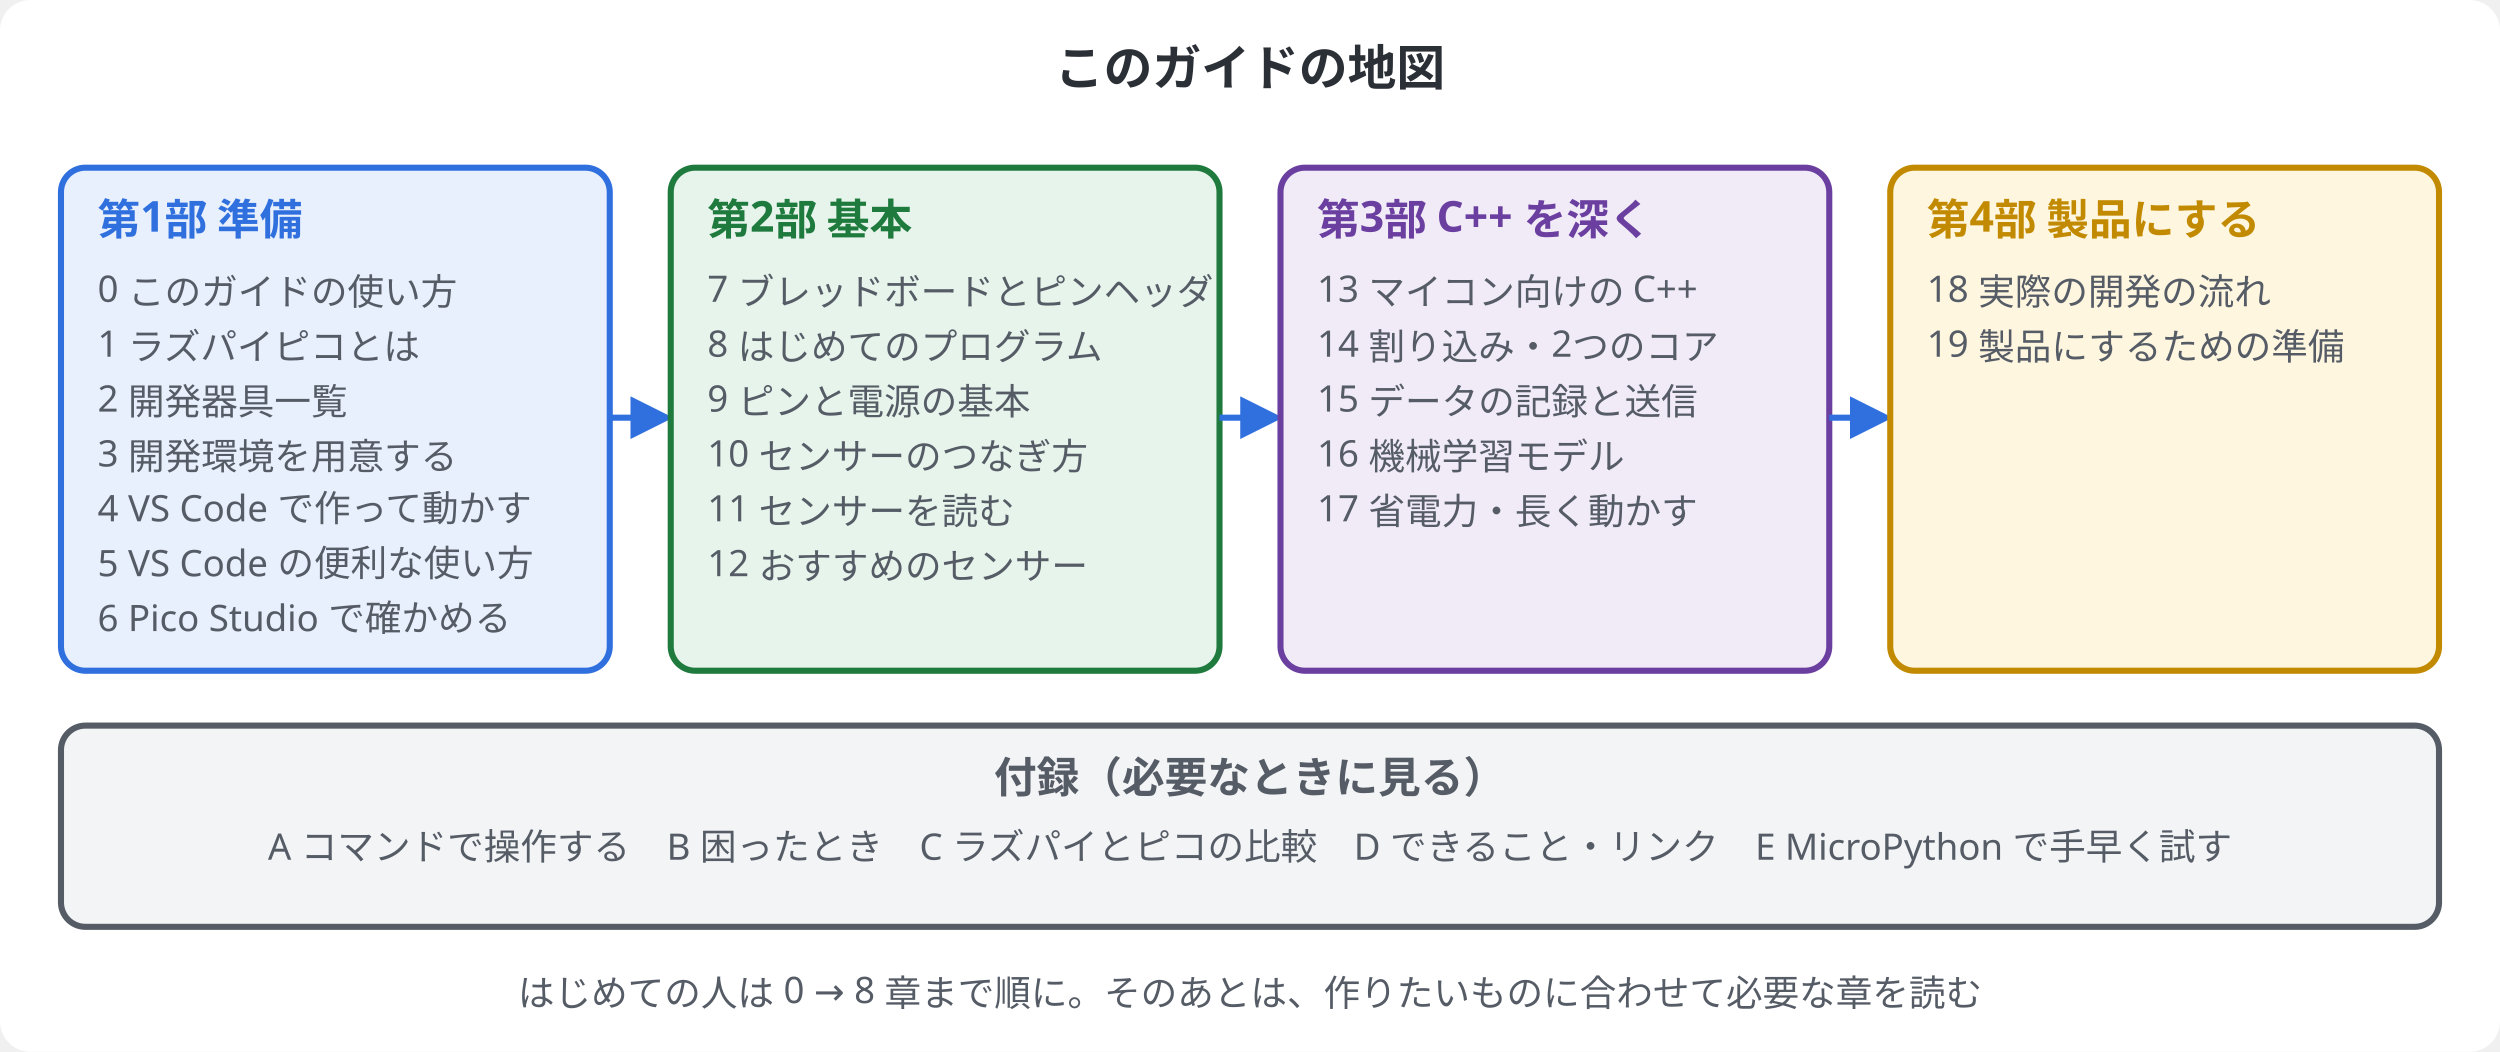
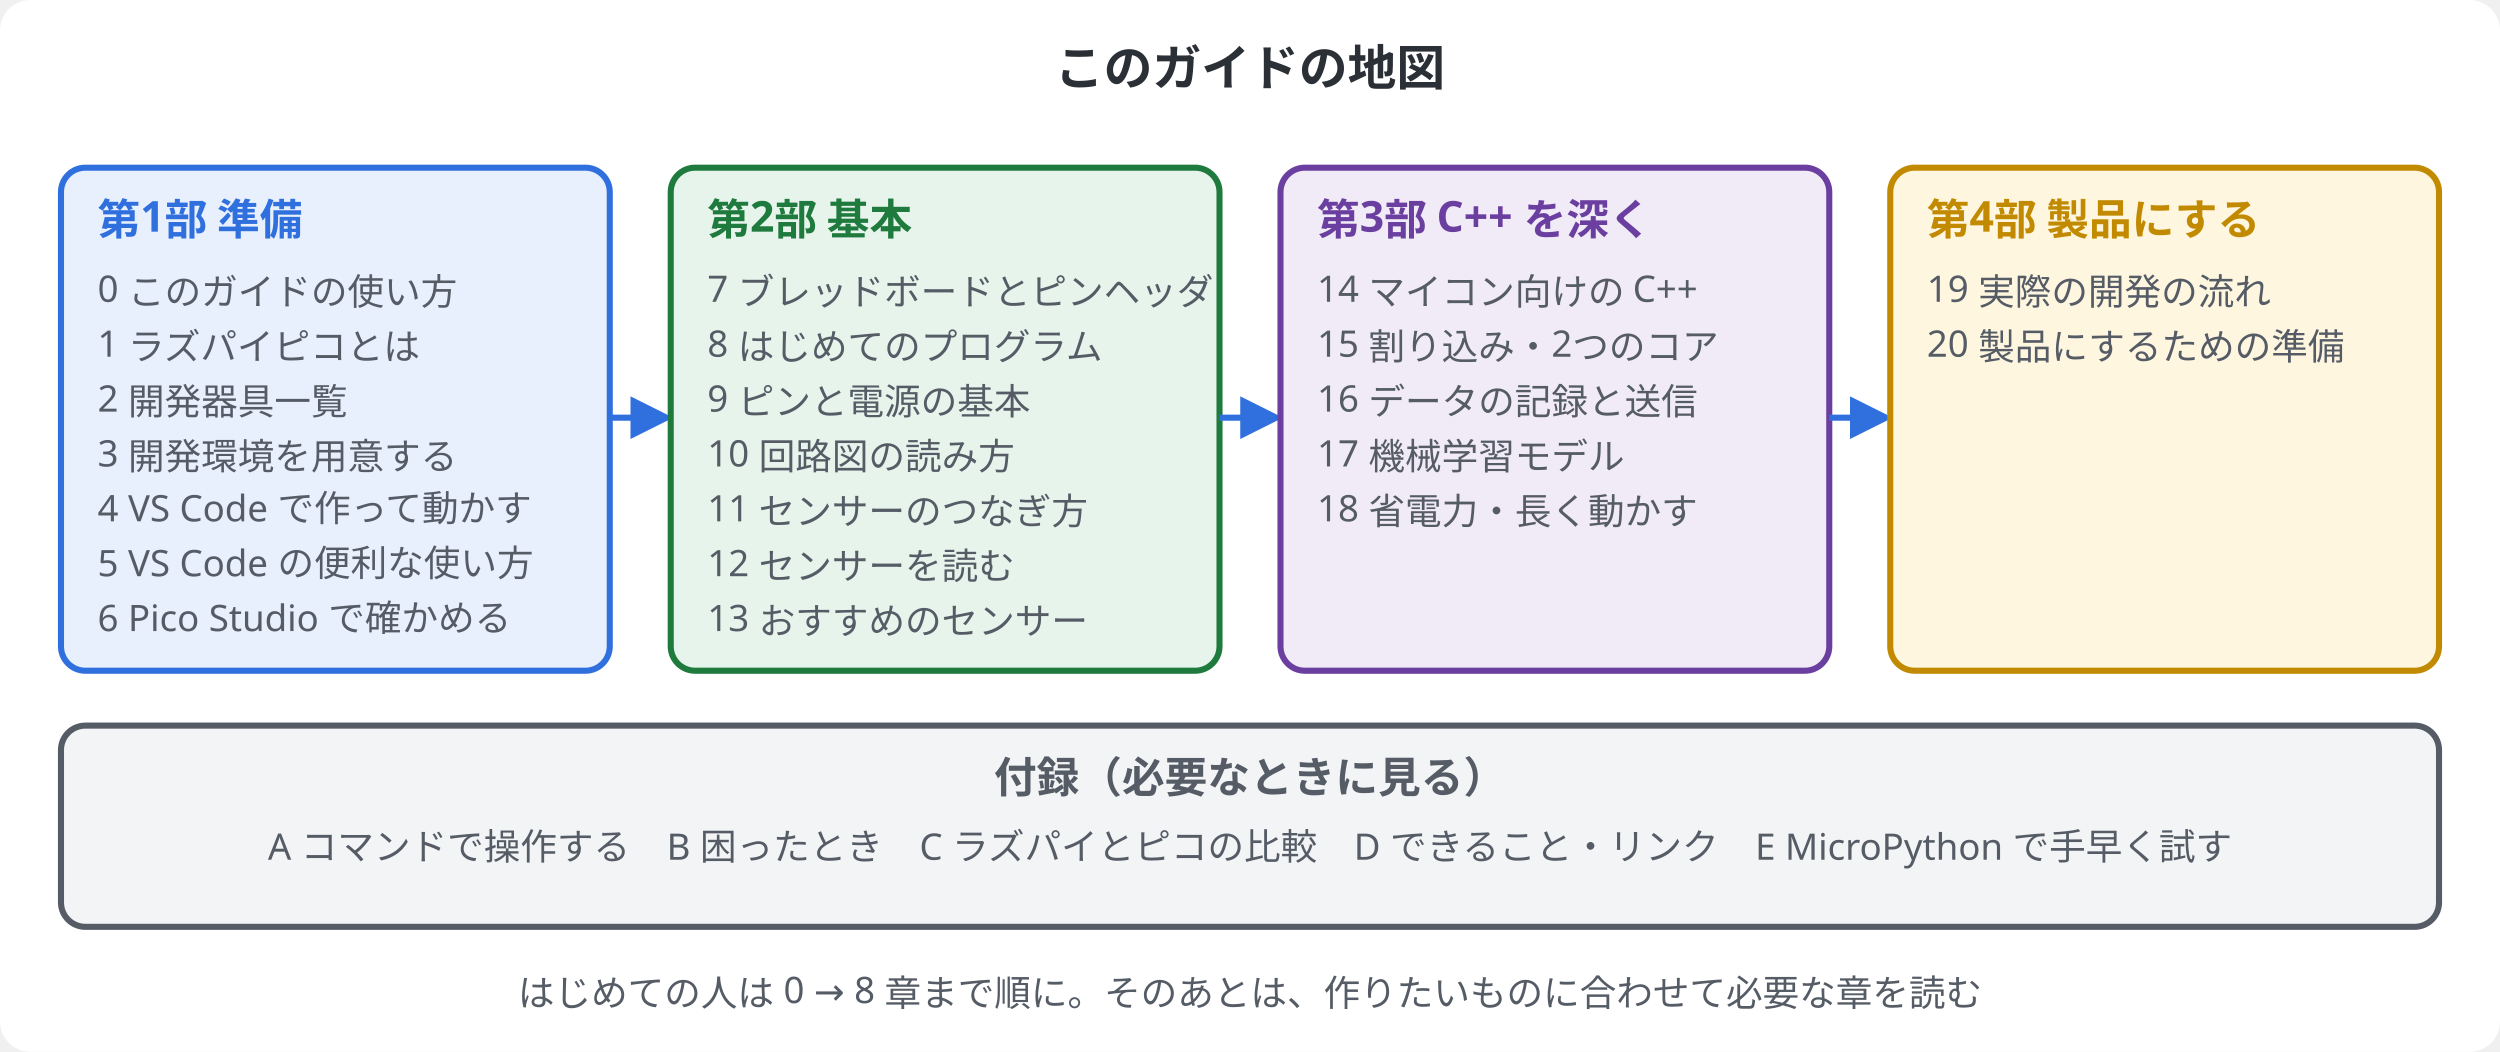
<svg xmlns="http://www.w3.org/2000/svg" viewBox="0 0 820 345" font-family="system-ui, 'Noto Sans JP', sans-serif" font-size="13">
  <defs>
    <marker id="ah-2f6fde" viewBox="0 0 10 10" refX="8" refY="5" markerWidth="7" markerHeight="7" orient="auto-start-reverse">
      <path d="M0 0 L10 5 L0 10 z" fill="#2f6fde" />
    </marker>
    <marker id="ah-555c66" viewBox="0 0 10 10" refX="8" refY="5" markerWidth="7" markerHeight="7" orient="auto-start-reverse">
      <path d="M0 0 L10 5 L0 10 z" fill="#555c66" />
    </marker>
    <marker id="ah-c28a00" viewBox="0 0 10 10" refX="8" refY="5" markerWidth="7" markerHeight="7" orient="auto-start-reverse">
      <path d="M0 0 L10 5 L0 10 z" fill="#c28a00" />
    </marker>
    <marker id="ah-1f7a3d" viewBox="0 0 10 10" refX="8" refY="5" markerWidth="7" markerHeight="7" orient="auto-start-reverse">
      <path d="M0 0 L10 5 L0 10 z" fill="#1f7a3d" />
    </marker>
    <marker id="ah-c0392b" viewBox="0 0 10 10" refX="8" refY="5" markerWidth="7" markerHeight="7" orient="auto-start-reverse">
      <path d="M0 0 L10 5 L0 10 z" fill="#c0392b" />
    </marker>
    <marker id="ah-6b3fa0" viewBox="0 0 10 10" refX="8" refY="5" markerWidth="7" markerHeight="7" orient="auto-start-reverse">
      <path d="M0 0 L10 5 L0 10 z" fill="#6b3fa0" />
    </marker>
  </defs>
  <rect width="820" height="345" rx="10" fill="#ffffff" />
  <text x="410.0" y="28" font-size="16" text-anchor="middle" font-weight="700" fill="#2b2f36">このガイドの地図</text>
  <rect x="20" y="55" width="180" height="165" rx="8" fill="#e8f0fd" stroke="#2f6fde" stroke-width="2" />
  <text x="32" y="77" font-size="14" text-anchor="start" font-weight="700" fill="#2f6fde">第1部 準備</text>
  <text x="32" y="99" font-size="12" text-anchor="start" fill="#555c66">0 このガイドの使い方</text>
  <text x="32" y="117" font-size="12" text-anchor="start" fill="#555c66">1 ラズパイピコとは</text>
  <text x="32" y="135" font-size="12" text-anchor="start" fill="#555c66">2 開発器具一覧</text>
  <text x="32" y="153" font-size="12" text-anchor="start" fill="#555c66">3 開発環境を用意する</text>
  <text x="32" y="171" font-size="12" text-anchor="start" fill="#555c66">4 VS Code で作って動かす</text>
  <text x="32" y="189" font-size="12" text-anchor="start" fill="#555c66">5 VS Code の便利な使い方</text>
  <text x="32" y="207" font-size="12" text-anchor="start" fill="#555c66">6 Pico Studio で確かめる</text>
  <path d="M200 137 L218 137" fill="none" stroke="#2f6fde" stroke-width="2" marker-end="url(#ah-2f6fde)" />
  <rect x="220" y="55" width="180" height="165" rx="8" fill="#e7f4ec" stroke="#1f7a3d" stroke-width="2" />
  <text x="232" y="77" font-size="14" text-anchor="start" font-weight="700" fill="#1f7a3d">第2部 基本</text>
  <text x="232" y="99" font-size="12" text-anchor="start" fill="#555c66">7 ブレッドボードとピンヘッダ</text>
  <text x="232" y="117" font-size="12" text-anchor="start" fill="#555c66">8 はじめてのプログラム</text>
  <text x="232" y="135" font-size="12" text-anchor="start" fill="#555c66">9 ピンと電源の基本</text>
-   <text x="232" y="153" font-size="12" text-anchor="start" fill="#555c66">10 センサーのつなぎ方</text>
-   <text x="232" y="171" font-size="12" text-anchor="start" fill="#555c66">11 センサーを読む</text>
-   <text x="232" y="189" font-size="12" text-anchor="start" fill="#555c66">12 おすすめのセンサー</text>
+   <text x="232" y="153" font-size="12" text-anchor="start" fill="#555c66">10 回路図の読み方</text>
+   <text x="232" y="171" font-size="12" text-anchor="start" fill="#555c66">11 センサーのつなぎ方</text>
+   <text x="232" y="189" font-size="12" text-anchor="start" fill="#555c66">12 センサーを読む</text>
+   <text x="232" y="207" font-size="12" text-anchor="start" fill="#555c66">13 おすすめのセンサー</text>
  <path d="M400 137 L418 137" fill="none" stroke="#2f6fde" stroke-width="2" marker-end="url(#ah-2f6fde)" />
  <rect x="420" y="55" width="180" height="165" rx="8" fill="#f1ebf8" stroke="#6b3fa0" stroke-width="2" />
  <text x="432" y="77" font-size="14" text-anchor="start" font-weight="700" fill="#6b3fa0">第3部 C++ を深く</text>
-   <text x="432" y="99" font-size="12" text-anchor="start" fill="#555c66">13 マイコン向けの C++</text>
-   <text x="432" y="117" font-size="12" text-anchor="start" fill="#555c66">14 割り込み・2つのコア</text>
-   <text x="432" y="135" font-size="12" text-anchor="start" fill="#555c66">15 データの記録と送信</text>
-   <text x="432" y="153" font-size="12" text-anchor="start" fill="#555c66">16 機械学習モデル</text>
-   <text x="432" y="171" font-size="12" text-anchor="start" fill="#555c66">17 省電力・長く動かす</text>
+   <text x="432" y="99" font-size="12" text-anchor="start" fill="#555c66">14 マイコン向けの C++</text>
+   <text x="432" y="117" font-size="12" text-anchor="start" fill="#555c66">15 割り込み・2つのコア</text>
+   <text x="432" y="135" font-size="12" text-anchor="start" fill="#555c66">16 データの記録と送信</text>
+   <text x="432" y="153" font-size="12" text-anchor="start" fill="#555c66">17 機械学習モデル</text>
+   <text x="432" y="171" font-size="12" text-anchor="start" fill="#555c66">18 省電力・長く動かす</text>
  <path d="M600 137 L618 137" fill="none" stroke="#2f6fde" stroke-width="2" marker-end="url(#ah-2f6fde)" />
  <rect x="620" y="55" width="180" height="165" rx="8" fill="#fff6e0" stroke="#c28a00" stroke-width="2" />
  <text x="632" y="77" font-size="14" text-anchor="start" font-weight="700" fill="#c28a00">第4部 製品にする</text>
-   <text x="632" y="99" font-size="12" text-anchor="start" fill="#555c66">18 実際の開発の流れ</text>
-   <text x="632" y="117" font-size="12" text-anchor="start" fill="#555c66">19 製品にするための準備</text>
+   <text x="632" y="99" font-size="12" text-anchor="start" fill="#555c66">19 実際の開発の流れ</text>
+   <text x="632" y="117" font-size="12" text-anchor="start" fill="#555c66">20 製品にするための準備</text>
  <rect x="20" y="238" width="780" height="66" rx="8" fill="#f3f4f6" stroke="#555c66" stroke-width="2" />
  <text x="410.0" y="260" font-size="14" text-anchor="middle" font-weight="700" fill="#555c66">付録（必要なときに見る）</text>
  <text x="410.0" y="282" font-size="12" text-anchor="middle" fill="#555c66">A コマンドで操作する　B 困ったとき　C ラズパイとピコの比較　D できること・リンク　E MicroPython で手早く試す</text>
  <text x="410" y="330" font-size="12" text-anchor="middle" fill="#555c66">はじめての人は 0 → 8 章まで順に。そのあとは、作りたいものに合わせて必要な章を読む</text>
</svg>
